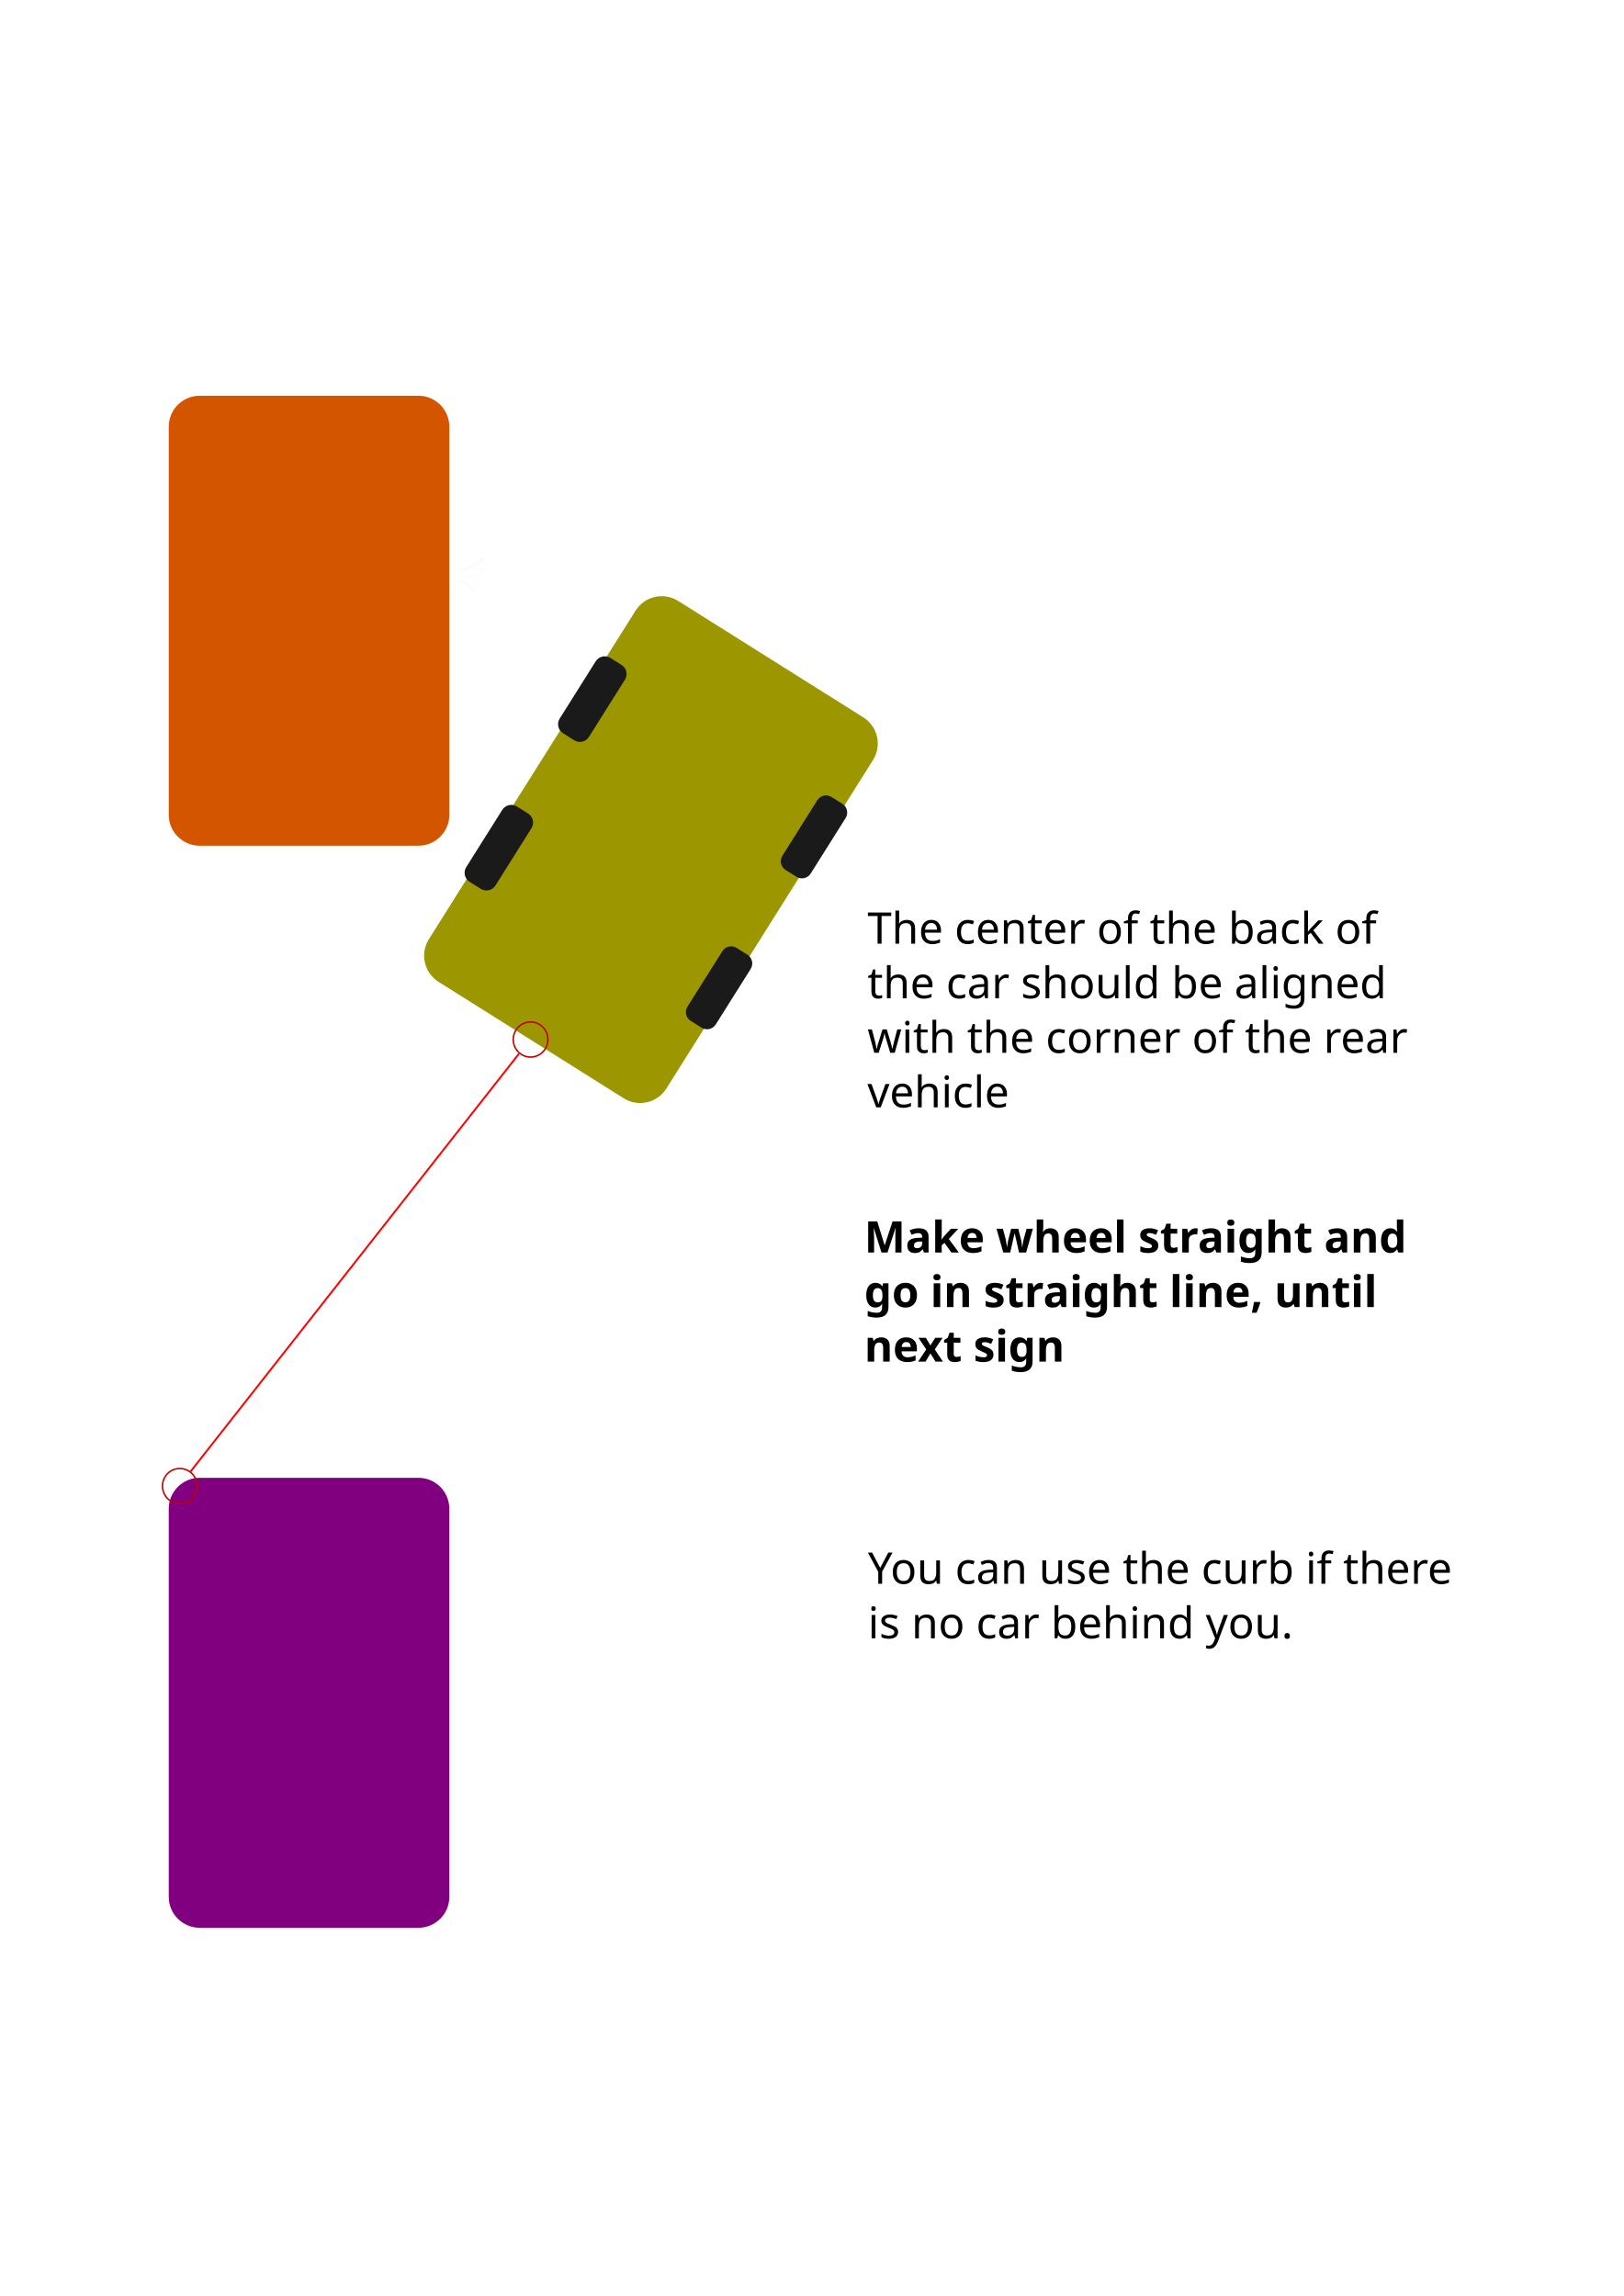
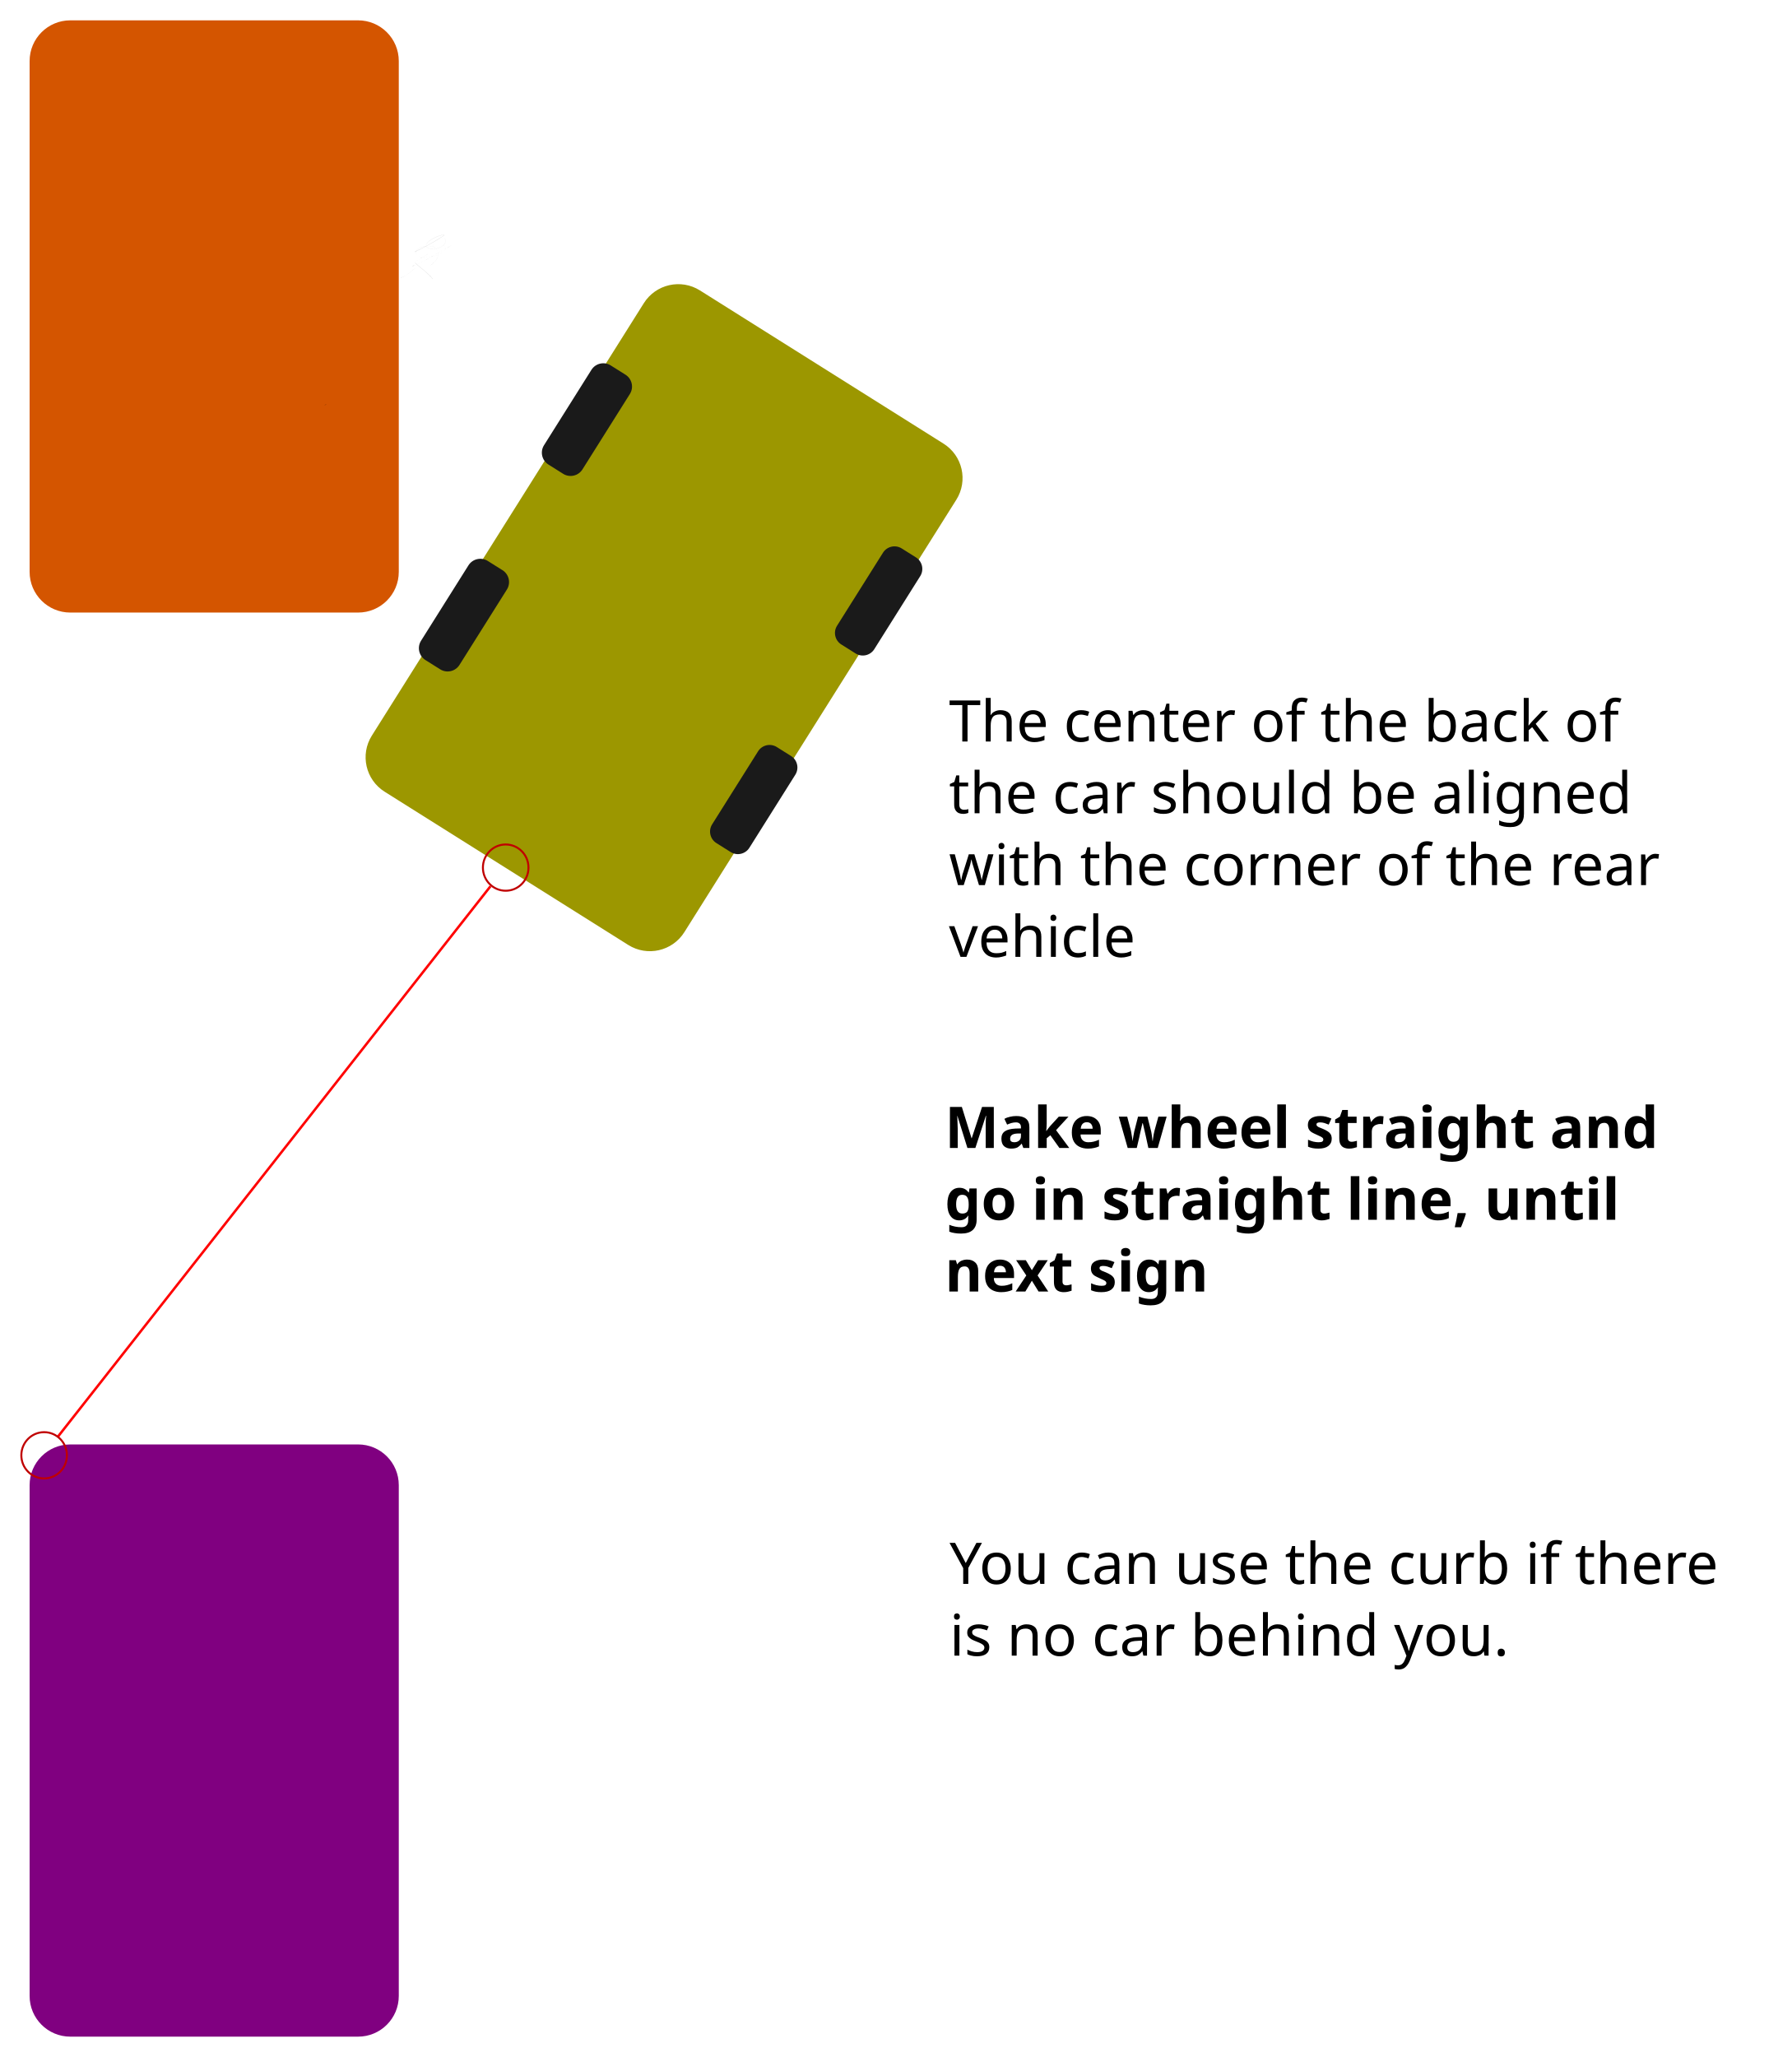
- <svg xmlns="http://www.w3.org/2000/svg" width="210mm" height="297mm" viewBox="0 0 210 297" version="1.1" id="svg8">
+ <svg xmlns="http://www.w3.org/2000/svg" width="176.07mm" height="202.179mm" viewBox="0 0 176.07 202.179" version="1.1" id="svg8">
  <defs id="defs2" />
-   <g id="layer1">
+   <g id="layer1" transform="translate(-18.91518,-49.19133)">
    <rect id="rect10" width="36.286" height="58.208" x="21.826" y="51.191" style="fill:#d45500;stroke-width:0.265" rx="4" />
    <g id="g2793" transform="translate(-23.65335)">
      <rect rx="4" style="fill:#9c9700;fill-opacity:1;stroke-width:0.265" y="6.51" x="131.657" height="58.208" width="36.286" id="rect10-4" transform="rotate(32.16856)" />
      <rect rx="1.378" y="40.12" x="130.785" height="11.508" width="4.464" id="rect27" style="fill:#1a1a1a;stroke-width:0.149" transform="rotate(32.16856)" />
      <rect rx="1.335" y="40.478" x="164.613" height="11.151" width="4.325" id="rect27-8" style="fill:#1a1a1a;stroke-width:0.144" transform="rotate(32.16856)" />
      <rect rx="1.378" y="17.418" x="130.785" height="11.508" width="4.464" id="rect27-4" style="fill:#1a1a1a;stroke-width:0.149" transform="rotate(32.16856)" />
      <rect rx="1.335" y="17.418" x="164.613" height="11.151" width="4.325" id="rect27-8-6" style="fill:#1a1a1a;stroke-width:0.144" transform="rotate(32.16856)" />
    </g>
    <path style="fill:#000000;fill-opacity:1;stroke-width:0.265" id="path2471" d="m 58.299,76.464 c 0.126,-0.003 0.236,-0.047 0.344,-0.108 0.156,-0.09 0.306,-0.19 0.45,-0.297 0.131,-0.101 0.261,-0.204 0.381,-0.318 0.055,-0.048 0.111,-0.096 0.174,-0.134 0.019,-0.009 0.038,-0.014 0.06,-0.014 0,0 -0.004,0.003 -0.004,0.003 v 0 c -0.018,-5.29e-4 -0.035,0.004 -0.051,0.009 -0.063,0.037 -0.119,0.086 -0.174,0.134 -0.12,0.114 -0.25,0.216 -0.381,0.318 -0.147,0.109 -0.3,0.21 -0.458,0.302 -0.108,0.061 -0.218,0.105 -0.344,0.108 0,0 0.004,-0.003 0.004,-0.003 z" />
    <path style="fill:#000000;fill-opacity:1;stroke-width:0.265" id="path2473" d="m 59.497,74.99 c 0.152,-0.068 0.302,-0.143 0.446,-0.227 0.223,-0.133 0.451,-0.257 0.676,-0.386 0.08,-0.064 0.24,-0.097 0.293,-0.188 1.62e-4,-0.005 2.65e-4,-0.011 5.29e-4,-0.017 0,0 0.004,-0.002 0.004,-0.002 v 0 c -1.27e-4,0.006 -2.54e-4,0.011 -2.65e-4,0.017 -0.054,0.093 -0.22,0.128 -0.301,0.193 -0.225,0.129 -0.453,0.253 -0.676,0.386 -0.145,0.083 -0.294,0.159 -0.446,0.227 0,0 0.004,-0.003 0.004,-0.003 z" />
    <path style="fill:#000000;fill-opacity:1;stroke-width:0.265" id="path2477" d="m 59.663,73.951 c 0.218,-0.094 0.428,-0.204 0.641,-0.309 0.432,-0.224 0.863,-0.451 1.282,-0.698 0.302,-0.188 0.607,-0.37 0.904,-0.564 0.02,-0.015 0.04,-0.028 0.059,-0.044 0.115,-0.099 -0.132,-0.052 -0.153,-0.049 -0.331,0.059 -0.634,0.21 -0.931,0.361 -0.222,0.131 -0.464,0.263 -0.608,0.486 -0.018,0.027 -0.031,0.058 -0.046,0.087 -0.005,0.027 -0.015,0.053 -0.016,0.08 -0.007,0.167 0.136,0.241 0.264,0.3 0.24,0.078 0.497,0.072 0.742,0.024 0.059,-0.012 0.116,-0.029 0.174,-0.044 0.246,-0.074 0.495,-0.192 0.641,-0.414 0.023,-0.036 0.04,-0.075 0.06,-0.113 0.046,-0.119 0.085,-0.279 -0.014,-0.387 -0.059,-0.064 -0.099,-0.06 -0.181,-0.081 -0.302,-0.015 -0.548,0.13 -0.779,0.308 -0.117,0.105 -0.243,0.241 -0.236,0.411 7.94e-4,0.021 0.007,0.042 0.01,0.063 0.032,0.078 0.014,0.04 0.053,0.113 0,0 -5.3e-4,2.64e-4 -5.3e-4,2.64e-4 v 0 c -0.039,-0.072 -0.021,-0.035 -0.053,-0.113 -0.003,-0.021 -0.009,-0.042 -0.01,-0.063 -0.006,-0.169 0.119,-0.305 0.235,-0.41 0.233,-0.178 0.478,-0.324 0.782,-0.309 0.082,0.02 0.122,0.016 0.181,0.081 0.099,0.108 0.06,0.268 0.014,0.387 -0.02,0.038 -0.037,0.077 -0.06,0.113 -0.146,0.223 -0.395,0.34 -0.642,0.415 -0.058,0.015 -0.116,0.032 -0.174,0.044 -0.246,0.048 -0.503,0.055 -0.742,-0.024 -0.13,-0.059 -0.272,-0.132 -0.264,-0.3 0.001,-0.027 0.011,-0.053 0.016,-0.08 0.015,-0.029 0.028,-0.059 0.046,-0.086 0.144,-0.223 0.387,-0.355 0.609,-0.486 0.297,-0.151 0.6,-0.301 0.931,-0.361 0.021,-0.002 0.269,-0.049 0.153,0.05 -0.019,0.016 -0.039,0.029 -0.059,0.044 -0.297,0.194 -0.603,0.377 -0.904,0.564 -0.42,0.247 -0.851,0.474 -1.283,0.699 -0.213,0.105 -0.423,0.215 -0.641,0.309 0,0 5.29e-4,-5.29e-4 5.29e-4,-5.29e-4 z" />
    <path style="fill:#000000;fill-opacity:1;stroke-width:0.265" id="path2479" d="m 61.232,75.28 c 0.155,-0.119 0.299,-0.252 0.437,-0.39 0.15,-0.162 0.259,-0.354 0.303,-0.571 0.009,-0.047 0.013,-0.094 0.019,-0.142 0.006,-0.185 -0.03,-0.387 -0.158,-0.53 -0.093,-0.105 -0.167,-0.129 -0.29,-0.195 -0.065,-0.019 -0.128,-0.045 -0.194,-0.058 -0.292,-0.06 -0.615,-0.025 -0.9,0.055 -0.068,0.019 -0.134,0.047 -0.201,0.07 -0.18,0.085 -0.395,0.203 -0.447,0.416 -0.025,0.104 -5.8e-5,0.133 0.032,0.229 0.029,0.036 0.053,0.076 0.087,0.108 0.193,0.179 0.483,0.229 0.736,0.236 0.083,0.003 0.165,-0.004 0.248,-0.007 0.334,-0.027 0.665,-0.101 0.978,-0.223 0.179,-0.07 0.221,-0.098 0.386,-0.185 0.169,-0.112 0.424,-0.291 0.419,-0.524 -5.29e-4,-0.029 -0.012,-0.057 -0.018,-0.086 -0.017,-0.026 -0.031,-0.055 -0.052,-0.078 -0.116,-0.121 -0.31,-0.116 -0.462,-0.122 0,0 5.29e-4,-2.65e-4 5.29e-4,-2.65e-4 v 0 c 0.153,0.006 0.347,7.94e-4 0.462,0.122 0.022,0.023 0.035,0.052 0.052,0.078 0.006,0.029 0.018,0.057 0.018,0.086 0.005,0.233 -0.251,0.413 -0.42,0.524 -0.165,0.088 -0.208,0.116 -0.386,0.185 -0.313,0.122 -0.644,0.196 -0.978,0.223 -0.083,0.002 -0.165,0.009 -0.248,0.007 -0.253,-0.008 -0.543,-0.057 -0.736,-0.236 -0.034,-0.031 -0.058,-0.072 -0.087,-0.108 -0.033,-0.096 -0.058,-0.125 -0.033,-0.229 0.052,-0.213 0.267,-0.331 0.448,-0.417 0.067,-0.023 0.133,-0.051 0.201,-0.07 0.285,-0.08 0.608,-0.115 0.9,-0.055 0.066,0.014 0.129,0.039 0.194,0.058 0.123,0.065 0.197,0.09 0.29,0.195 0.128,0.144 0.164,0.345 0.158,0.53 -0.006,0.047 -0.009,0.095 -0.019,0.142 -0.044,0.217 -0.154,0.409 -0.303,0.571 -0.139,0.138 -0.282,0.271 -0.437,0.39 0,0 -5.29e-4,2.46e-4 -5.29e-4,2.46e-4 z" />
    <path style="fill:#000000;fill-opacity:1;stroke-width:0.265" id="path2515" d="m 59.505,75.334 c -0.045,0 -0.015,-0.002 -0.055,0.004 -0.005,7.94e-4 -0.019,0.002 -0.014,0.002 0.074,-0.013 0.139,-0.035 0.21,-0.06 0.451,-0.185 0.881,-0.418 1.31,-0.646 0.566,-0.313 1.119,-0.648 1.681,-0.966 0.162,-0.096 0.331,-0.18 0.495,-0.272 0.056,-0.031 0.111,-0.062 0.155,-0.108 0,0 0.003,-0.001 0.003,-0.001 v 0 c -0.045,0.048 -0.103,0.079 -0.161,0.112 -0.164,0.093 -0.333,0.176 -0.495,0.272 -0.563,0.318 -1.116,0.653 -1.681,0.966 -0.43,0.228 -0.86,0.461 -1.311,0.646 -0.067,0.023 -0.133,0.053 -0.204,0.056 -0.005,2.11e-4 0.009,-7.94e-4 0.014,-0.002 0.039,-0.006 0.01,-0.004 0.055,-0.004 0,0 -0.003,0.002 -0.003,0.002 z" />
    <path style="fill:#000000;fill-opacity:1;stroke-width:0.265" id="path2517" d="m 59.723,75.022 c 0.164,0.175 0.356,0.324 0.541,0.475 0.282,0.218 0.549,0.453 0.807,0.698 0.128,0.12 0.257,0.243 0.357,0.388 0.014,0.021 0.011,0.011 0.015,0.028 0,0 -0.003,0.002 -0.003,0.002 v 0 c -0.004,-0.016 -5.29e-4,-0.006 -0.015,-0.027 C 61.325,76.441 61.196,76.317 61.068,76.198 60.811,75.952 60.543,75.717 60.261,75.5 c -0.186,-0.151 -0.378,-0.3 -0.541,-0.475 0,0 0.003,-0.002 0.003,-0.002 z" />
    <path style="fill:#000000;fill-opacity:1;stroke-width:0.265" id="path2531" d="m 50.859,89.015 c -0.019,0.011 -0.038,0.022 -0.058,0.033 0,0 0.148,-0.12 0.148,-0.12 v 0 c 0.02,-0.011 0.039,-0.022 0.059,-0.033 0,0 -0.15,0.12 -0.15,0.12 z" />
    <flowRoot xml:space="preserve" id="flowRoot2674" style="font-style:normal;font-weight:normal;font-size:40px;line-height:1.25;font-family:sans-serif;letter-spacing:0px;word-spacing:0px;fill:#000000;fill-opacity:1;stroke:none" transform="matrix(0.2645833,0,0,0.2645833,-17.10525,-1.069078)">
      <flowRegion id="flowRegion2676">
        <rect id="rect2678" width="246.982" height="79.802" x="117.683" y="527.035" />
      </flowRegion>
      <flowPara id="flowPara2680" />
    </flowRoot>
    <text xml:space="preserve" style="font-style:normal;font-weight:normal;font-size:5.644px;line-height:1.25;font-family:sans-serif;letter-spacing:0px;word-spacing:0px;writing-mode:lr-tb;fill:#000000;fill-opacity:1;stroke:none;stroke-width:0.265" x="112.186" y="122.073" id="text2631-1">
      <tspan x="112.186" y="122.073" style="font-size:5.644px;writing-mode:lr-tb;stroke-width:0.265" id="tspan2633-3">The center of the back of </tspan>
      <tspan x="112.186" y="129.128" style="font-size:5.644px;writing-mode:lr-tb;stroke-width:0.265" id="tspan2861">the car should be aligned </tspan>
      <tspan x="112.186" y="136.184" style="font-size:5.644px;writing-mode:lr-tb;stroke-width:0.265" id="tspan2863">with the corner of the rear </tspan>
      <tspan x="112.186" y="143.239" style="font-size:5.644px;writing-mode:lr-tb;stroke-width:0.265" id="tspan2865">vehicle</tspan>
    </text>
    <text xml:space="preserve" style="font-style:normal;font-variant:normal;font-weight:bold;font-stretch:normal;font-size:5.644px;line-height:1.25;font-family:sans-serif;-inkscape-font-specification:'sans-serif, Bold';font-variant-ligatures:normal;font-variant-caps:normal;font-variant-numeric:normal;font-feature-settings:normal;text-align:start;letter-spacing:0px;word-spacing:0px;writing-mode:lr-tb;text-anchor:start;fill:#000000;fill-opacity:1;stroke:none;stroke-width:0.265" x="111.785" y="162.021" id="text2631-2-5">
      <tspan x="111.785" y="162.021" style="font-style:normal;font-variant:normal;font-weight:bold;font-stretch:normal;font-size:5.644px;font-family:sans-serif;-inkscape-font-specification:'sans-serif, Bold';font-variant-ligatures:normal;font-variant-caps:normal;font-variant-numeric:normal;font-feature-settings:normal;text-align:start;writing-mode:lr-tb;text-anchor:start;stroke-width:0.265" id="tspan2719-2">Make wheel straight and </tspan>
      <tspan x="111.785" y="169.076" style="font-style:normal;font-variant:normal;font-weight:bold;font-stretch:normal;font-size:5.644px;font-family:sans-serif;-inkscape-font-specification:'sans-serif, Bold';font-variant-ligatures:normal;font-variant-caps:normal;font-variant-numeric:normal;font-feature-settings:normal;text-align:start;writing-mode:lr-tb;text-anchor:start;stroke-width:0.265" id="tspan2869">go in straight line, until </tspan>
      <tspan x="111.785" y="176.132" style="font-style:normal;font-variant:normal;font-weight:bold;font-stretch:normal;font-size:5.644px;font-family:sans-serif;-inkscape-font-specification:'sans-serif, Bold';font-variant-ligatures:normal;font-variant-caps:normal;font-variant-numeric:normal;font-feature-settings:normal;text-align:start;writing-mode:lr-tb;text-anchor:start;stroke-width:0.265" id="tspan2871">next sign</tspan>
    </text>
    <rect id="rect10-9" width="36.286" height="58.208" x="21.826" y="191.162" style="fill:#800080;stroke-width:0.265" rx="4" />
    <path style="fill:#ff0000;stroke:#ff0000;stroke-width:0.242px;stroke-linecap:butt;stroke-linejoin:miter;stroke-opacity:1" d="M 24.635,190.364 67.127,136.297" id="path2827" />
    <ellipse style="fill:none;fill-opacity:1;stroke:#c00000;stroke-width:0.194;stroke-opacity:1" id="path2608-18" cx="23.252" cy="192.23" rx="2.24" ry="2.273" />
    <ellipse style="fill:none;fill-opacity:1;stroke:#c00000;stroke-width:0.194;stroke-opacity:1" id="path2608-3" cx="68.621" cy="134.467" rx="2.24" ry="2.273" />
    <text xml:space="preserve" style="font-style:normal;font-weight:normal;font-size:5.644px;line-height:1.25;font-family:sans-serif;letter-spacing:0px;word-spacing:0px;writing-mode:lr-tb;fill:#000000;fill-opacity:1;stroke:none;stroke-width:0.265" x="112.245" y="204.864" id="text2631-1-4">
      <tspan x="112.245" y="204.864" style="font-size:5.644px;writing-mode:lr-tb;stroke-width:0.265" id="tspan2865-8">You can use the curb if there</tspan>
      <tspan x="112.245" y="211.92" style="font-size:5.644px;writing-mode:lr-tb;stroke-width:0.265" id="tspan2909">is no car behind you.</tspan>
    </text>
  </g>
</svg>
